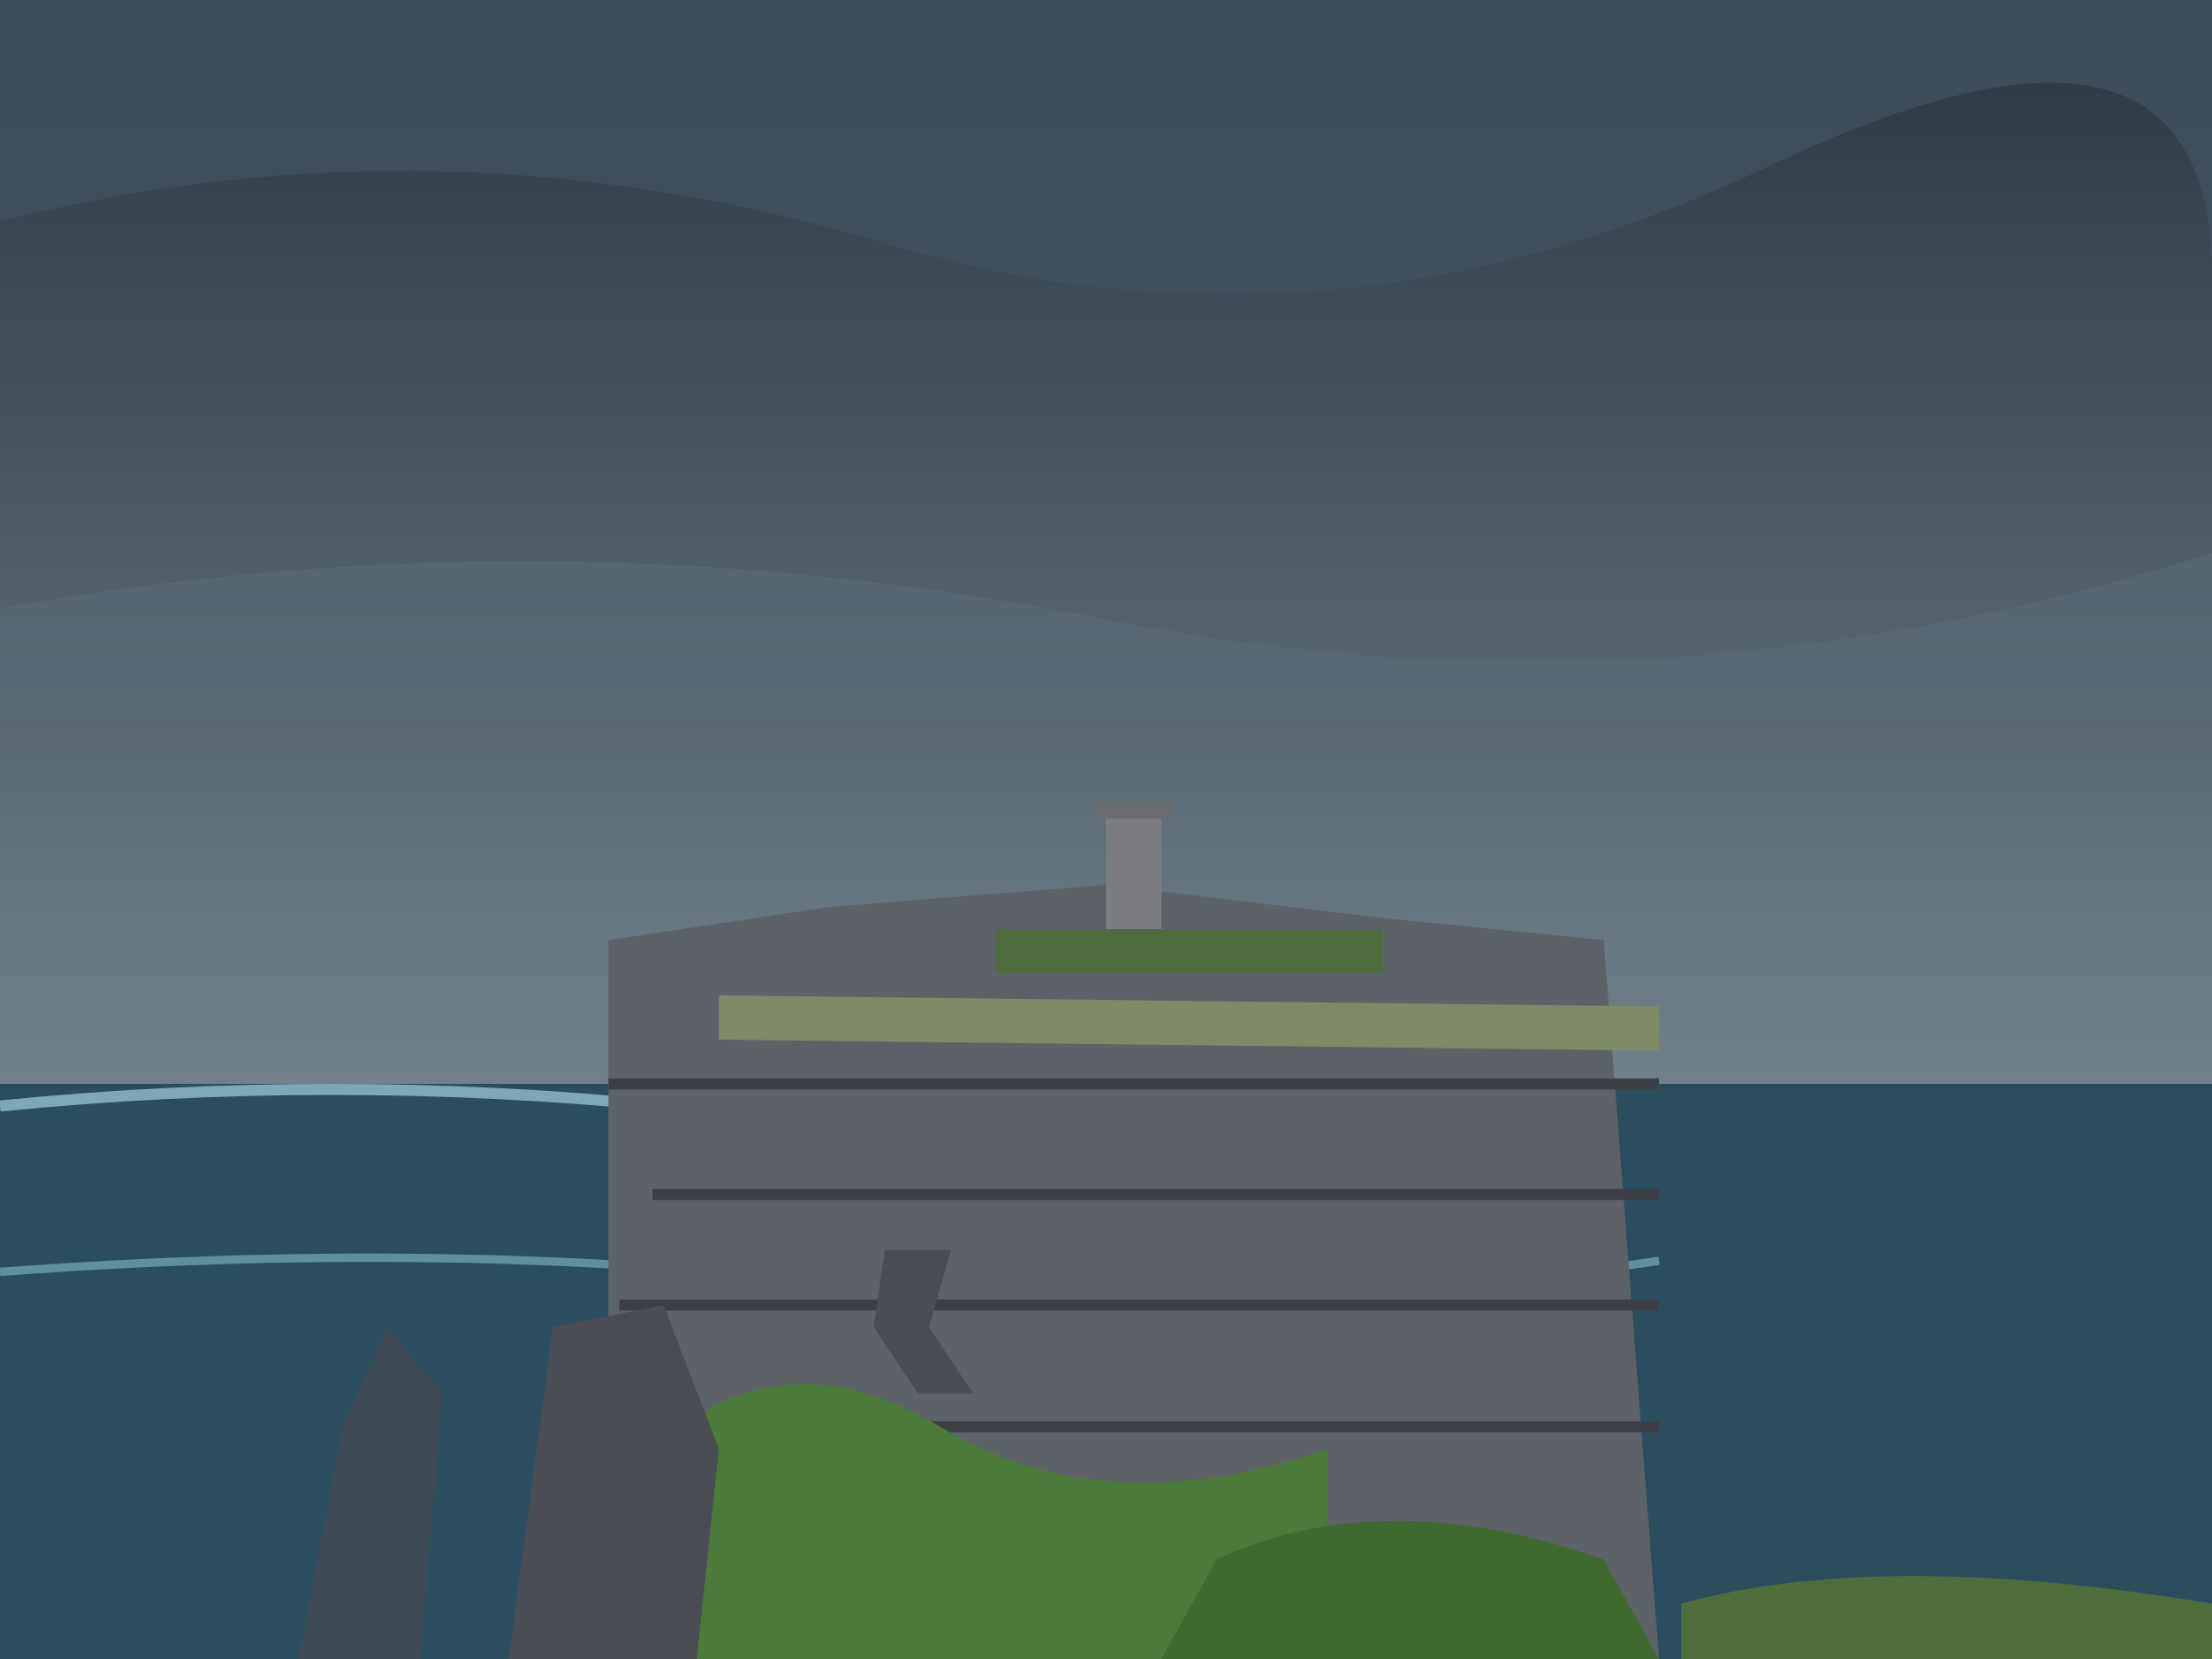
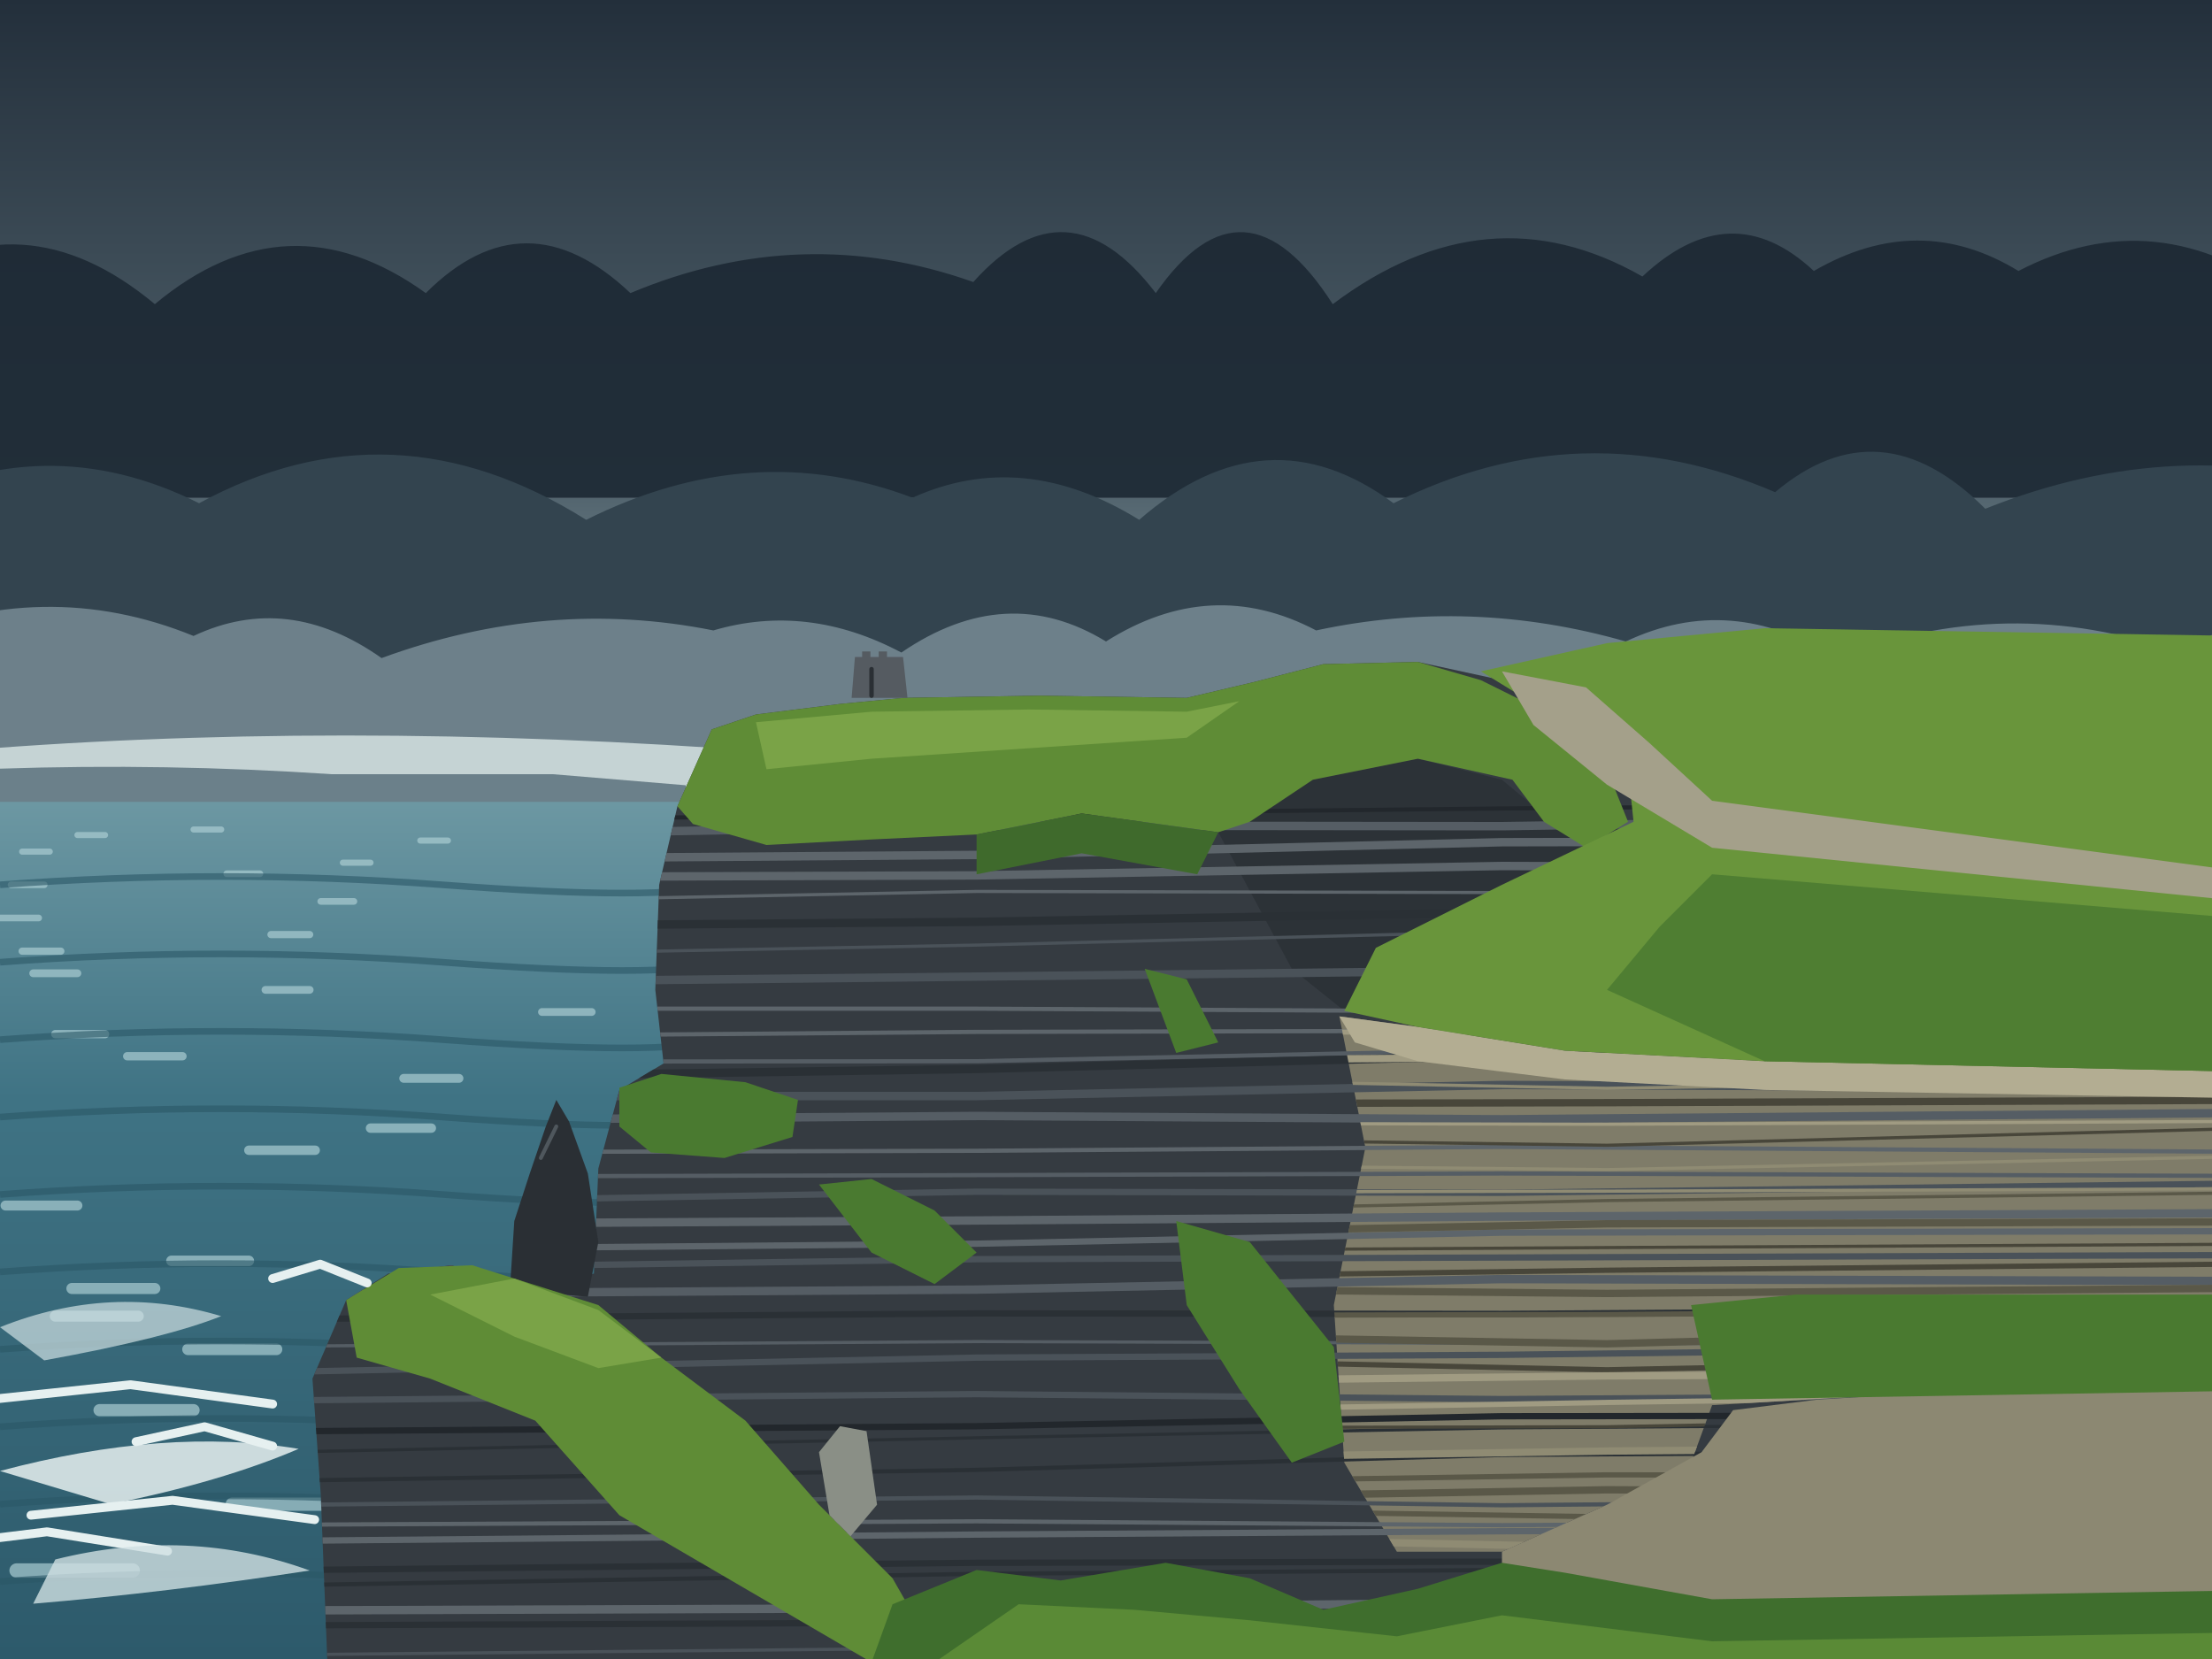
<svg xmlns="http://www.w3.org/2000/svg" viewBox="0 0 400 300">
  <defs>
-     <linearGradient id="st" x1="0" y1="0" x2="0" y2="300" gradientUnits="userSpaceOnUse">
-       <stop offset="0" stop-color="#2c3640" />
-       <stop offset=".6" stop-color="#6c7b84" />
-       <stop offset="1" stop-color="#9aa7ab" />
+     <linearGradient id="st" x1="0" y1="0" x2="0" y2="150" gradientUnits="userSpaceOnUse">
+       <stop offset="0" stop-color="#232f3b" />
+       <stop offset=".6" stop-color="#53656f" />
+       <stop offset="1" stop-color="#a9bbbe" />
    </linearGradient>
+     <linearGradient id="sea" x1="0" y1="144" x2="0" y2="300" gradientUnits="userSpaceOnUse">
+       <stop offset="0" stop-color="#6d98a3" />
+       <stop offset=".35" stop-color="#3f7384" />
+       <stop offset="1" stop-color="#2d5a6b" />
+     </linearGradient>
+     <clipPath id="rk">
+       <path d="M122.5 145.8L128.7 131.9L136.7 129.2L151.9 127.3L163.3 126.2L188.0 125.8L214.6 126.2L226.9 123.3L239.3 120.1L256.4 119.7L271.6 123.0L286.8 131.5L295.4 142.9L300.1 152.4L309.6 160.0L423.6 167.6L423.6 247.4L423.6 300.6L59.2 300.6L58.0 270.2L56.5 249.3L62.6 235.1L70.2 230.3L81.6 228.8L96.8 233.2L107.4 230.3L108.2 211.3L112.0 197.1L120.0 192.3L118.5 179.0L119.2 160.0Z" />
+     </clipPath>
+     <clipPath id="tn">
+       <path d="M242.2 183.8L256.4 185.7L283.0 190.0L319.1 191.9L423.6 194.2L423.6 247.4L309.6 254.1L305.8 264.5L290.6 272.1L271.6 280.6L252.6 280.6L243.1 264.5L241.2 236.0L246.9 207.5Z" />
+     </clipPath>
  </defs>
  <g id="sky">
    <rect width="400" height="300" fill="url(#st)" />
-     <path d="M0 40Q80 20 160 44T320 30T400 50V0H0Z" fill="#40505c" opacity=".8" />
-     <path d="M0 110Q100 92 200 112T400 100V130H0Z" fill="#5a6a74" opacity=".6" />
+     <path d="M-20 90L-20 52Q4 35 28 55Q52 35 77 53Q95 35 114 53Q145 40 176 51Q193 32 209 53Q225 30 241 55Q269 34 297 50Q313 35 328 49Q347 38 365 49Q390 36 414 54Q439 34 465 52L420 90Z" fill="#1c2833" opacity="0.9" />
+     <path d="M-20 122L-20 92Q8 77 36 91Q71 72 106 94Q136 79 165 90Q185 81 206 94Q229 74 252 91Q286 74 321 89Q340 73 359 92Q394 78 428 89L420 122Z" fill="#33444f" opacity="1" />
+     <path d="M-20 140L-20 116Q8 104 35 115Q52 107 69 119Q99 108 129 114Q146 109 163 118Q182 105 200 116Q219 104 238 114Q266 108 294 116Q313 107 332 119Q363 107 394 118Q413 106 433 118L420 140Z" fill="#6d808a" opacity="1" />
+     <path d="M-10 136Q60 130 140 136T300 135T410 138V150H-10Z" fill="#c5d3d4" />
  </g>
  <g id="celestial" />
  <g id="background">
-     <path d="M0 196H400V300H0Z" fill="#2a4e5e" />
-     <path d="M0 200Q60 194 120 200" stroke="#7fa8b6" stroke-width="2" fill="none" />
-     <path d="M0 230Q80 224 150 232T300 228" stroke="#5f8f9e" stroke-width="1.5" fill="none" />
+     <rect y="144" width="400" height="156" fill="url(#sea)" />
+     <path d="M0 139Q30 138 60 140L100 140L124 142V145H0Z" fill="#6b808a" />
+     <path d="M35 150h5" stroke="#a9ccd2" stroke-width="1.1" stroke-linecap="round" opacity=".7" />
+     <path d="M14 151h5" stroke="#a9ccd2" stroke-width="1.1" stroke-linecap="round" opacity=".7" />
+     <path d="M76 152h5" stroke="#a9ccd2" stroke-width="1.1" stroke-linecap="round" opacity=".7" />
+     <path d="M4 154h5" stroke="#a9ccd2" stroke-width="1.1" stroke-linecap="round" opacity=".7" />
+     <path d="M62 156h5" stroke="#a9ccd2" stroke-width="1.1" stroke-linecap="round" opacity=".7" />
+     <path d="M41 158h6" stroke="#a9ccd2" stroke-width="1.2" stroke-linecap="round" opacity=".7" />
+     <path d="M2 160h6" stroke="#a9ccd2" stroke-width="1.2" stroke-linecap="round" opacity=".7" />
+     <path d="M58 163h6" stroke="#a9ccd2" stroke-width="1.2" stroke-linecap="round" opacity=".7" />
+     <path d="M-0 166h7" stroke="#a9ccd2" stroke-width="1.2" stroke-linecap="round" opacity=".7" />
+     <path d="M49 169h7" stroke="#a9ccd2" stroke-width="1.3" stroke-linecap="round" opacity=".7" />
+     <path d="M4 172h7" stroke="#a9ccd2" stroke-width="1.3" stroke-linecap="round" opacity=".7" />
+     <path d="M6 176h8" stroke="#a9ccd2" stroke-width="1.4" stroke-linecap="round" opacity=".7" />
+     <path d="M48 179h8" stroke="#a9ccd2" stroke-width="1.4" stroke-linecap="round" opacity=".7" />
+     <path d="M98 183h9" stroke="#a9ccd2" stroke-width="1.4" stroke-linecap="round" opacity=".7" />
+     <path d="M10 187h9" stroke="#a9ccd2" stroke-width="1.5" stroke-linecap="round" opacity=".7" />
+     <path d="M23 191h10" stroke="#a9ccd2" stroke-width="1.5" stroke-linecap="round" opacity=".7" />
+     <path d="M73 195h10" stroke="#a9ccd2" stroke-width="1.6" stroke-linecap="round" opacity=".7" />
+     <path d="M113 199h11" stroke="#a9ccd2" stroke-width="1.6" stroke-linecap="round" opacity=".7" />
+     <path d="M67 204h11" stroke="#a9ccd2" stroke-width="1.7" stroke-linecap="round" opacity=".7" />
+     <path d="M45 208h12" stroke="#a9ccd2" stroke-width="1.7" stroke-linecap="round" opacity=".7" />
+     <path d="M117 213h12" stroke="#a9ccd2" stroke-width="1.8" stroke-linecap="round" opacity=".7" />
+     <path d="M1 218h13" stroke="#a9ccd2" stroke-width="1.8" stroke-linecap="round" opacity=".7" />
+     <path d="M102 223h13" stroke="#a9ccd2" stroke-width="1.9" stroke-linecap="round" opacity=".7" />
+     <path d="M31 228h14" stroke="#a9ccd2" stroke-width="1.9" stroke-linecap="round" opacity=".7" />
+     <path d="M13 233h15" stroke="#a9ccd2" stroke-width="2.0" stroke-linecap="round" opacity=".7" />
+     <path d="M10 238h15" stroke="#a9ccd2" stroke-width="2.0" stroke-linecap="round" opacity=".7" />
+     <path d="M34 244h16" stroke="#a9ccd2" stroke-width="2.1" stroke-linecap="round" opacity=".7" />
+     <path d="M97 249h17" stroke="#a9ccd2" stroke-width="2.2" stroke-linecap="round" opacity=".7" />
+     <path d="M18 255h17" stroke="#a9ccd2" stroke-width="2.2" stroke-linecap="round" opacity=".7" />
+     <path d="M68 260h18" stroke="#a9ccd2" stroke-width="2.3" stroke-linecap="round" opacity=".7" />
+     <path d="M75 266h19" stroke="#a9ccd2" stroke-width="2.4" stroke-linecap="round" opacity=".7" />
+     <path d="M42 272h19" stroke="#a9ccd2" stroke-width="2.4" stroke-linecap="round" opacity=".7" />
+     <path d="M63 278h20" stroke="#a9ccd2" stroke-width="2.5" stroke-linecap="round" opacity=".7" />
+     <path d="M3 284h21" stroke="#a9ccd2" stroke-width="2.6" stroke-linecap="round" opacity=".7" />
+     <path d="M0 160Q40 157 80 160T130 160" stroke="#2a5666" stroke-width="1.2" fill="none" opacity=".6" />
+     <path d="M0 174Q40 171 80 174T130 174" stroke="#2a5666" stroke-width="1.2" fill="none" opacity=".6" />
+     <path d="M0 188Q40 185 80 188T130 188" stroke="#2a5666" stroke-width="1.2" fill="none" opacity=".6" />
+     <path d="M0 202Q40 199 80 202T130 202" stroke="#2a5666" stroke-width="1.2" fill="none" opacity=".6" />
+     <path d="M0 216Q40 213 80 216T130 216" stroke="#2a5666" stroke-width="1.2" fill="none" opacity=".6" />
+     <path d="M0 230Q40 227 80 230T130 230" stroke="#2a5666" stroke-width="1.2" fill="none" opacity=".6" />
+     <path d="M0 244Q40 241 80 244T130 244" stroke="#2a5666" stroke-width="1.2" fill="none" opacity=".6" />
+     <path d="M0 258Q40 255 80 258T130 258" stroke="#2a5666" stroke-width="1.2" fill="none" opacity=".6" />
+     <path d="M0 272Q40 269 80 272T130 272" stroke="#2a5666" stroke-width="1.2" fill="none" opacity=".6" />
+     <path d="M0 286Q40 283 80 286T130 286" stroke="#2a5666" stroke-width="1.2" fill="none" opacity=".6" />
  </g>
  <g id="landmark">
-     <path d="M110 170L150 164L200 160L250 166L290 170L300 300L110 300Z" fill="#5d6268" />
-     <path d="M110 196H300M118 216H300M112 236H300M120 258H300" stroke="#3c4046" stroke-width="2" />
-     <path d="M130 180L300 182V190L130 188Z" fill="#7f8a68" />
-     <path d="M180 168H250V176H180Z" fill="#4f6b3b" />
-     <rect x="200" y="148" width="10" height="20" fill="#7a7c80" />
-     <path d="M198 148h14v-3h-14z" fill="#6a6c70" />
-     <path d="M160 226L172 226L168 240L176 252L166 252L158 240Z" fill="#4a4e54" />
+     <path d="M122.5 145.8L128.7 131.9L136.7 129.2L151.9 127.3L163.3 126.2L188.0 125.8L214.6 126.2L226.9 123.3L239.3 120.1L256.4 119.7L271.6 123.0L286.8 131.5L295.4 142.9L300.1 152.4L309.6 160.0L423.6 167.6L423.6 247.4L423.6 300.6L59.2 300.6L58.0 270.2L56.5 249.3L62.6 235.1L70.2 230.3L81.6 228.8L96.8 233.2L107.4 230.3L108.2 211.3L112.0 197.1L120.0 192.3L118.5 179.0L119.2 160.0Z" fill="#353b41" />
+     <path d="M220.3 150.5L237.4 141.0L256.4 137.2L271.6 141.0L283.0 150.5L294.4 158.1L302.0 175.2L243.1 182.8L233.6 175.2Z" fill="#2c3237" />
+     <path d="M242.2 183.8L256.4 185.7L283.0 190.0L319.1 191.9L423.6 194.2L423.6 247.4L309.6 254.1L305.8 264.5L290.6 272.1L271.6 280.6L252.6 280.6L243.1 264.5L241.2 236.0L246.9 207.5Z" fill="#7f7c69" />
+     <path d="M55.0 148.6L176.6 147.2L271.6 146.2L423.6 144.9" fill="none" stroke="#22272c" stroke-width="0.76" stroke-linecap="round" stroke-linejoin="round" clip-path="url(#rk)" />
+     <path d="M55.0 151.5L176.6 149.3L271.6 149.4L423.6 147.1" fill="none" stroke="#555d64" stroke-width="1.52" stroke-linecap="round" stroke-linejoin="round" clip-path="url(#rk)" />
+     <path d="M55.0 155.5L176.6 154.6L271.6 152.3L423.6 152.0" fill="none" stroke="#5d656b" stroke-width="1.52" stroke-linecap="round" stroke-linejoin="round" clip-path="url(#rk)" />
+     <path d="M55.0 158.7L176.6 158.3L271.6 156.6L423.6 157.1" fill="none" stroke="#5d656b" stroke-width="1.52" stroke-linecap="round" stroke-linejoin="round" clip-path="url(#rk)" />
+     <path d="M55.0 163.6L176.6 161.2L271.6 161.4L423.6 159.5" fill="none" stroke="#5d656b" stroke-width="0.57" stroke-linecap="round" stroke-linejoin="round" clip-path="url(#rk)" />
+     <path d="M55.0 167.7L176.6 166.7L271.6 165.0L423.6 164.1" fill="none" stroke="#2a3035" stroke-width="1.52" stroke-linecap="round" stroke-linejoin="round" clip-path="url(#rk)" />
+     <path d="M55.0 173.2L176.6 170.9L271.6 168.5L423.6 167.5" fill="none" stroke="#4a5259" stroke-width="0.57" stroke-linecap="round" stroke-linejoin="round" clip-path="url(#rk)" />
+     <path d="M55.0 177.9L176.6 176.6L271.6 175.5L423.6 175.0" fill="none" stroke="#4a5259" stroke-width="1.52" stroke-linecap="round" stroke-linejoin="round" clip-path="url(#rk)" />
+     <path d="M55.0 182.4L176.6 182.4L271.6 182.9L423.6 181.8" fill="none" stroke="#5d656b" stroke-width="0.76" stroke-linecap="round" stroke-linejoin="round" clip-path="url(#rk)" />
+     <path d="M55.0 187.6L176.6 186.6L271.6 186.4L423.6 185.9" fill="none" stroke="#5d656b" stroke-width="0.76" stroke-linecap="round" stroke-linejoin="round" clip-path="url(#rk)" />
+     <path d="M55.0 192.0L176.6 191.9L271.6 189.9L423.6 189.9" fill="none" stroke="#555d64" stroke-width="0.76" stroke-linecap="round" stroke-linejoin="round" clip-path="url(#rk)" />
+     <path d="M55.0 195.1L176.6 193.3L271.6 190.9L423.6 189.7" fill="none" stroke="#2a3035" stroke-width="1.52" stroke-linecap="round" stroke-linejoin="round" clip-path="url(#rk)" />
+     <path d="M55.0 198.2L176.6 198.2L271.6 196.2L423.6 196.8" fill="none" stroke="#4a5259" stroke-width="1.52" stroke-linecap="round" stroke-linejoin="round" clip-path="url(#rk)" />
+     <path d="M55.0 202.7L176.6 201.8L271.6 202.4L423.6 201.1" fill="none" stroke="#555d64" stroke-width="1.52" stroke-linecap="round" stroke-linejoin="round" clip-path="url(#rk)" />
+     <path d="M55.0 208.4L176.6 208.1L271.6 207.4L423.6 208.4" fill="none" stroke="#5d656b" stroke-width="0.76" stroke-linecap="round" stroke-linejoin="round" clip-path="url(#rk)" />
+     <path d="M55.0 212.8L176.6 212.5L271.6 212.2L423.6 212.7" fill="none" stroke="#555d64" stroke-width="0.76" stroke-linecap="round" stroke-linejoin="round" clip-path="url(#rk)" />
+     <path d="M55.0 217.6L176.6 215.5L271.6 215.7L423.6 213.8" fill="none" stroke="#4a5259" stroke-width="1.14" stroke-linecap="round" stroke-linejoin="round" clip-path="url(#rk)" />
+     <path d="M55.0 221.4L176.6 220.7L271.6 220.0L423.6 219.3" fill="none" stroke="#5d656b" stroke-width="1.52" stroke-linecap="round" stroke-linejoin="round" clip-path="url(#rk)" />
+     <path d="M55.0 226.0L176.6 224.9L271.6 222.9L423.6 222.6" fill="none" stroke="#5d656b" stroke-width="1.14" stroke-linecap="round" stroke-linejoin="round" clip-path="url(#rk)" />
+     <path d="M55.0 229.5L176.6 227.7L271.6 227.4L423.6 226.9" fill="none" stroke="#4a5259" stroke-width="1.14" stroke-linecap="round" stroke-linejoin="round" clip-path="url(#rk)" />
+     <path d="M55.0 234.0L176.6 233.2L271.6 231.3L423.6 231.7" fill="none" stroke="#555d64" stroke-width="1.52" stroke-linecap="round" stroke-linejoin="round" clip-path="url(#rk)" />
+     <path d="M55.0 238.5L176.6 237.5L271.6 237.6L423.6 236.6" fill="none" stroke="#2a3035" stroke-width="1.14" stroke-linecap="round" stroke-linejoin="round" clip-path="url(#rk)" />
+     <path d="M55.0 243.4L176.6 242.6L271.6 242.9L423.6 243.2" fill="none" stroke="#555d64" stroke-width="0.57" stroke-linecap="round" stroke-linejoin="round" clip-path="url(#rk)" />
+     <path d="M55.0 248.0L176.6 245.5L271.6 245.0L423.6 243.1" fill="none" stroke="#4a5259" stroke-width="1.14" stroke-linecap="round" stroke-linejoin="round" clip-path="url(#rk)" />
+     <path d="M55.0 253.2L176.6 252.1L271.6 253.0L423.6 252.0" fill="none" stroke="#4a5259" stroke-width="1.14" stroke-linecap="round" stroke-linejoin="round" clip-path="url(#rk)" />
+     <path d="M55.0 258.8L176.6 257.9L271.6 256.1L423.6 255.9" fill="none" stroke="#22272c" stroke-width="1.14" stroke-linecap="round" stroke-linejoin="round" clip-path="url(#rk)" />
+     <path d="M55.0 262.5L176.6 260.0L271.6 258.2L423.6 257.2" fill="none" stroke="#2a3035" stroke-width="0.57" stroke-linecap="round" stroke-linejoin="round" clip-path="url(#rk)" />
+     <path d="M55.0 267.7L176.6 265.8L271.6 263.1L423.6 262.2" fill="none" stroke="#2a3035" stroke-width="0.76" stroke-linecap="round" stroke-linejoin="round" clip-path="url(#rk)" />
+     <path d="M55.0 272.1L176.6 270.8L271.6 272.2L423.6 270.8" fill="none" stroke="#4a5259" stroke-width="0.76" stroke-linecap="round" stroke-linejoin="round" clip-path="url(#rk)" />
+     <path d="M55.0 275.7L176.6 275.1L271.6 275.8L423.6 274.9" fill="none" stroke="#5d656b" stroke-width="0.76" stroke-linecap="round" stroke-linejoin="round" clip-path="url(#rk)" />
+     <path d="M55.0 278.6L176.6 277.5L271.6 276.9L423.6 276.2" fill="none" stroke="#5d656b" stroke-width="1.14" stroke-linecap="round" stroke-linejoin="round" clip-path="url(#rk)" />
+     <path d="M55.0 283.9L176.6 282.6L271.6 282.4L423.6 281.7" fill="none" stroke="#2a3035" stroke-width="1.14" stroke-linecap="round" stroke-linejoin="round" clip-path="url(#rk)" />
+     <path d="M55.0 286.6L176.6 284.6L271.6 283.9L423.6 281.9" fill="none" stroke="#2a3035" stroke-width="0.76" stroke-linecap="round" stroke-linejoin="round" clip-path="url(#rk)" />
+     <path d="M55.0 291.2L176.6 290.8L271.6 289.8L423.6 288.6" fill="none" stroke="#5d656b" stroke-width="1.52" stroke-linecap="round" stroke-linejoin="round" clip-path="url(#rk)" />
+     <path d="M55.0 293.9L176.6 293.4L271.6 292.8L423.6 291.2" fill="none" stroke="#2a3035" stroke-width="1.14" stroke-linecap="round" stroke-linejoin="round" clip-path="url(#rk)" />
+     <path d="M55.0 299.2L176.6 298.0L271.6 299.3L423.6 298.1" fill="none" stroke="#4a5259" stroke-width="0.57" stroke-linecap="round" stroke-linejoin="round" clip-path="url(#rk)" />
+     <path d="M239.3 186.6L290.6 186.8L423.6 183.8" fill="none" stroke="#a09b82" stroke-width="0.95" stroke-linecap="round" stroke-linejoin="round" clip-path="url(#tn)" />
+     <path d="M239.3 191.5L290.6 191.1L423.6 190.6" fill="none" stroke="#a09b82" stroke-width="1.33" stroke-linecap="round" stroke-linejoin="round" clip-path="url(#tn)" />
+     <path d="M239.3 195.8L290.6 196.8L423.6 194.7" fill="none" stroke="#8f8b73" stroke-width="0.57" stroke-linecap="round" stroke-linejoin="round" clip-path="url(#tn)" />
+     <path d="M239.3 199.5L290.6 199.4L423.6 198.9" fill="none" stroke="#48463a" stroke-width="1.33" stroke-linecap="round" stroke-linejoin="round" clip-path="url(#tn)" />
+     <path d="M239.3 203.2L290.6 203.3L423.6 202.7" fill="none" stroke="#a09b82" stroke-width="0.57" stroke-linecap="round" stroke-linejoin="round" clip-path="url(#tn)" />
+     <path d="M239.3 206.4L290.6 207.1L423.6 203.6" fill="none" stroke="#48463a" stroke-width="0.57" stroke-linecap="round" stroke-linejoin="round" clip-path="url(#tn)" />
+     <path d="M239.3 211.0L290.6 211.5L423.6 208.8" fill="none" stroke="#8f8b73" stroke-width="0.57" stroke-linecap="round" stroke-linejoin="round" clip-path="url(#tn)" />
+     <path d="M239.3 215.5L290.6 215.4L423.6 214.9" fill="none" stroke="#8f8b73" stroke-width="0.57" stroke-linecap="round" stroke-linejoin="round" clip-path="url(#tn)" />
+     <path d="M239.3 218.2L290.6 217.1L423.6 215.5" fill="none" stroke="#5a5848" stroke-width="0.57" stroke-linecap="round" stroke-linejoin="round" clip-path="url(#tn)" />
+     <path d="M239.3 222.3L290.6 221.3L423.6 220.9" fill="none" stroke="#5a5848" stroke-width="1.33" stroke-linecap="round" stroke-linejoin="round" clip-path="url(#tn)" />
+     <path d="M239.3 225.9L290.6 225.6L423.6 224.9" fill="none" stroke="#48463a" stroke-width="0.57" stroke-linecap="round" stroke-linejoin="round" clip-path="url(#tn)" />
+     <path d="M239.3 230.4L290.6 229.7L423.6 228.4" fill="none" stroke="#48463a" stroke-width="0.95" stroke-linecap="round" stroke-linejoin="round" clip-path="url(#tn)" />
+     <path d="M239.3 233.4L290.6 233.9L423.6 232.8" fill="none" stroke="#5a5848" stroke-width="1.33" stroke-linecap="round" stroke-linejoin="round" clip-path="url(#tn)" />
+     <path d="M239.3 237.8L290.6 237.7L423.6 236.8" fill="none" stroke="#5a5848" stroke-width="0.95" stroke-linecap="round" stroke-linejoin="round" clip-path="url(#tn)" />
+     <path d="M239.3 242.1L290.6 243.0L423.6 239.4" fill="none" stroke="#5a5848" stroke-width="1.33" stroke-linecap="round" stroke-linejoin="round" clip-path="url(#tn)" />
+     <path d="M239.3 246.6L290.6 247.7L423.6 245.0" fill="none" stroke="#48463a" stroke-width="0.95" stroke-linecap="round" stroke-linejoin="round" clip-path="url(#tn)" />
+     <path d="M239.3 249.4L290.6 248.8L423.6 248.2" fill="none" stroke="#a09b82" stroke-width="1.33" stroke-linecap="round" stroke-linejoin="round" clip-path="url(#tn)" />
+     <path d="M239.3 254.5L290.6 253.6L423.6 251.7" fill="none" stroke="#a09b82" stroke-width="0.95" stroke-linecap="round" stroke-linejoin="round" clip-path="url(#tn)" />
+     <path d="M239.3 258.1L290.6 258.0L423.6 255.6" fill="none" stroke="#48463a" stroke-width="0.57" stroke-linecap="round" stroke-linejoin="round" clip-path="url(#tn)" />
+     <path d="M239.3 263.2L290.6 262.4L423.6 261.3" fill="none" stroke="#8f8b73" stroke-width="1.33" stroke-linecap="round" stroke-linejoin="round" clip-path="url(#tn)" />
+     <path d="M239.3 267.5L290.6 266.7L423.6 266.9" fill="none" stroke="#5a5848" stroke-width="0.95" stroke-linecap="round" stroke-linejoin="round" clip-path="url(#tn)" />
+     <path d="M239.3 270.3L290.6 269.4L423.6 270.0" fill="none" stroke="#5a5848" stroke-width="1.33" stroke-linecap="round" stroke-linejoin="round" clip-path="url(#tn)" />
+     <path d="M239.3 273.5L290.6 274.3L423.6 271.0" fill="none" stroke="#5a5848" stroke-width="0.95" stroke-linecap="round" stroke-linejoin="round" clip-path="url(#tn)" />
+     <path d="M239.3 278.7L290.6 279.8L423.6 277.5" fill="none" stroke="#8f8b73" stroke-width="1.33" stroke-linecap="round" stroke-linejoin="round" clip-path="url(#tn)" />
+     <path d="M242.2 183.8L256.4 185.7L283.0 190.0L319.1 191.9L423.6 194.2L423.6 198.9L319.1 197.1L283.0 195.2L256.4 191.9L245.0 188.5Z" fill="#b3ad92" />
+     <path d="M271.6 280.6L290.6 272.1L307.7 262.6L313.4 255.0L328.6 253.1L423.6 247.4L423.6 300.6L271.6 300.6Z" fill="#8c8872" />
+     <path d="M93.0 220.8L95.8 212.2L98.7 203.7L100.6 198.9L102.9 202.8L106.3 212.2L108.2 224.6L106.3 234.5L92.2 233.3Z" fill="#2a2f34" />
+     <path d="M97.8 209.4L100.6 203.7" fill="none" stroke="#4f575d" stroke-width="0.7" stroke-linecap="round" stroke-linejoin="round" />
+     <path d="M128.7 131.9L136.7 129.2L151.9 127.3L163.3 126.2L188.0 125.8L214.6 126.2L226.9 123.3L239.3 120.1L256.4 119.7L267.8 123.0L281.1 129.6L290.6 139.1L294.4 148.6L286.8 153.3L279.2 148.6L273.5 141.0L256.4 137.2L237.4 141.0L226.0 148.6L220.3 150.5L195.6 147.1L176.6 150.9L157.6 151.8L138.6 152.8L125.3 149.0L122.5 145.8Z" fill="#5f8c36" />
+     <path d="M136.7 130.6L157.6 128.7L186.1 128.3L214.6 128.7L224.1 126.8L214.6 133.4L186.1 135.3L157.6 137.2L138.6 139.1Z" fill="#7aa347" />
+     <path d="M176.6 150.9L195.6 147.1L220.3 150.5L216.5 158.1L195.6 154.3L176.6 158.1Z" fill="#3f6a2c" />
+     <path d="M112.0 196.7L119.6 194.2L134.8 195.7L144.3 198.9L143.3 205.6L131.0 209.4L117.7 208.4L112.0 203.7Z" fill="#4a7a30" />
+     <path d="M148.1 214.2L157.6 213.2L169.0 218.9L176.6 226.5L169.0 232.2L157.6 226.5Z" fill="#4a7a30" />
+     <path d="M212.7 220.8L226.0 224.6L233.6 234.1L241.2 243.6L243.1 260.7L233.6 264.5L224.1 251.2L214.6 236.0Z" fill="#4a7a30" />
+     <path d="M207.0 175.2L214.6 177.1L220.3 188.5L212.7 190.4Z" fill="#4a7a30" />
+     <path d="M305.8 236.0L324.8 234.1L423.6 234.1L423.6 251.2L309.6 253.1Z" fill="#4a7a30" />
+     <path d="M267.8 121.4L290.6 116.3L319.1 113.6L423.6 115.3L423.6 194.2L319.1 191.9L283.0 190.0L256.4 185.7L243.1 182.8L248.8 171.4L271.6 160.0L295.4 148.6L294.4 139.1L281.1 129.6Z" fill="#69953b" />
+     <path d="M309.6 158.1L423.6 167.6L423.6 194.2L319.1 191.9L290.6 179.0L300.1 167.6Z" fill="#4f7e32" />
+     <path d="M271.6 121.4L286.8 124.3L298.2 134.3L309.6 144.8L423.6 160.0L423.6 164.8L309.6 153.3L290.6 141.9L277.3 131.1Z" fill="#a4a08a" />
+     <path d="M62.6 235.1L72.1 229.3L85.4 228.8L108.2 236.0L119.6 245.5L134.8 256.9L148.1 272.1L161.4 285.4L169.0 298.7L157.6 300.6L134.8 287.3L112.0 274.0L96.8 256.9L77.8 249.3L64.5 245.5Z" fill="#5f8c36" />
+     <path d="M77.8 234.1L93.0 231.2L108.2 236.9L119.6 245.5L108.2 247.4L93.0 241.7Z" fill="#7aa347" />
+     <path d="M148.1 262.6L151.9 257.9L156.7 258.8L158.6 272.1L153.8 277.8L150.0 274.0Z" fill="#8a8f86" />
+     <path d="M154.0 126.2L154.6 118.8L155.9 118.8L155.9 117.8L157.4 117.8L157.4 118.8L158.9 118.8L158.9 117.8L160.4 117.8L160.4 118.8L163.3 118.8L164.1 126.2Z" fill="#555b61" />
+     <path d="M157.6 121.0L157.6 125.8" fill="none" stroke="#2a2f34" stroke-width="0.8" stroke-linecap="round" stroke-linejoin="round" />
  </g>
  <g id="foreground">
-     <path d="M116 264Q140 240 170 258Q200 276 240 262L240 300H110Z" fill="#4c7a3a" />
-     <path d="M100 240L120 236L130 262L126 300L92 300Z" fill="#4a4e54" />
-     <path d="M220 282Q250 268 290 282L300 300H210Z" fill="#3e6a30" />
-     <path d="M62 258L70 240L80 252L76 300H54Z" fill="#3d4a54" />
-     <path d="M304 290Q340 280 400 290V300H304Z" fill="#4d6e3b" />
+     <path d="M157.6 300.6L161.4 290.1L176.6 283.9L191.8 285.8L210.8 282.6L226.0 285.4L239.3 291.1L256.4 287.3L271.6 282.6L283.0 284.4L309.6 289.2L423.6 287.3L423.6 300.6Z" fill="#3f6e2d" />
+     <path d="M169.0 300.6L184.2 290.1L205.1 291.1L226.0 293.0L252.6 295.9L271.6 292.1L309.6 296.8L423.6 294.9L423.6 300.6Z" fill="#5a8a36" />
+     <path d="M49.3 231.2L57.9 228.6L66.4 232.0" fill="none" stroke="#e6f0f0" stroke-width="1.6" stroke-linecap="round" stroke-linejoin="round" />
+     <path d="M-13.4 266.4L-7.7 263.7L-2.0 267.2" fill="none" stroke="#e6f0f0" stroke-width="1.6" stroke-linecap="round" stroke-linejoin="round" />
+     <path d="M5.6 274.0L31.2 271.3L56.9 274.8" fill="none" stroke="#e6f0f0" stroke-width="1.6" stroke-linecap="round" stroke-linejoin="round" />
+     <path d="M24.6 260.7L37.0 258.0L49.3 261.5" fill="none" stroke="#e6f0f0" stroke-width="1.6" stroke-linecap="round" stroke-linejoin="round" />
+     <path d="M-13.4 279.7L8.5 277.0L30.3 280.5" fill="none" stroke="#e6f0f0" stroke-width="1.6" stroke-linecap="round" stroke-linejoin="round" />
+     <path d="M-2.0 253.1L23.6 250.4L49.3 253.9" fill="none" stroke="#e6f0f0" stroke-width="1.6" stroke-linecap="round" stroke-linejoin="round" />
+     <path d="M0 266Q30 258 54 262Q40 268 20 272Z" fill="#e6f0f0" opacity=".85" />
+     <path d="M10 282Q34 276 56 284Q30 288 6 290Z" fill="#cfe0e2" opacity=".8" />
+     <path d="M0 240Q20 232 40 238Q30 242 8 246Z" fill="#cfe0e2" opacity=".7" />
  </g>
</svg>
